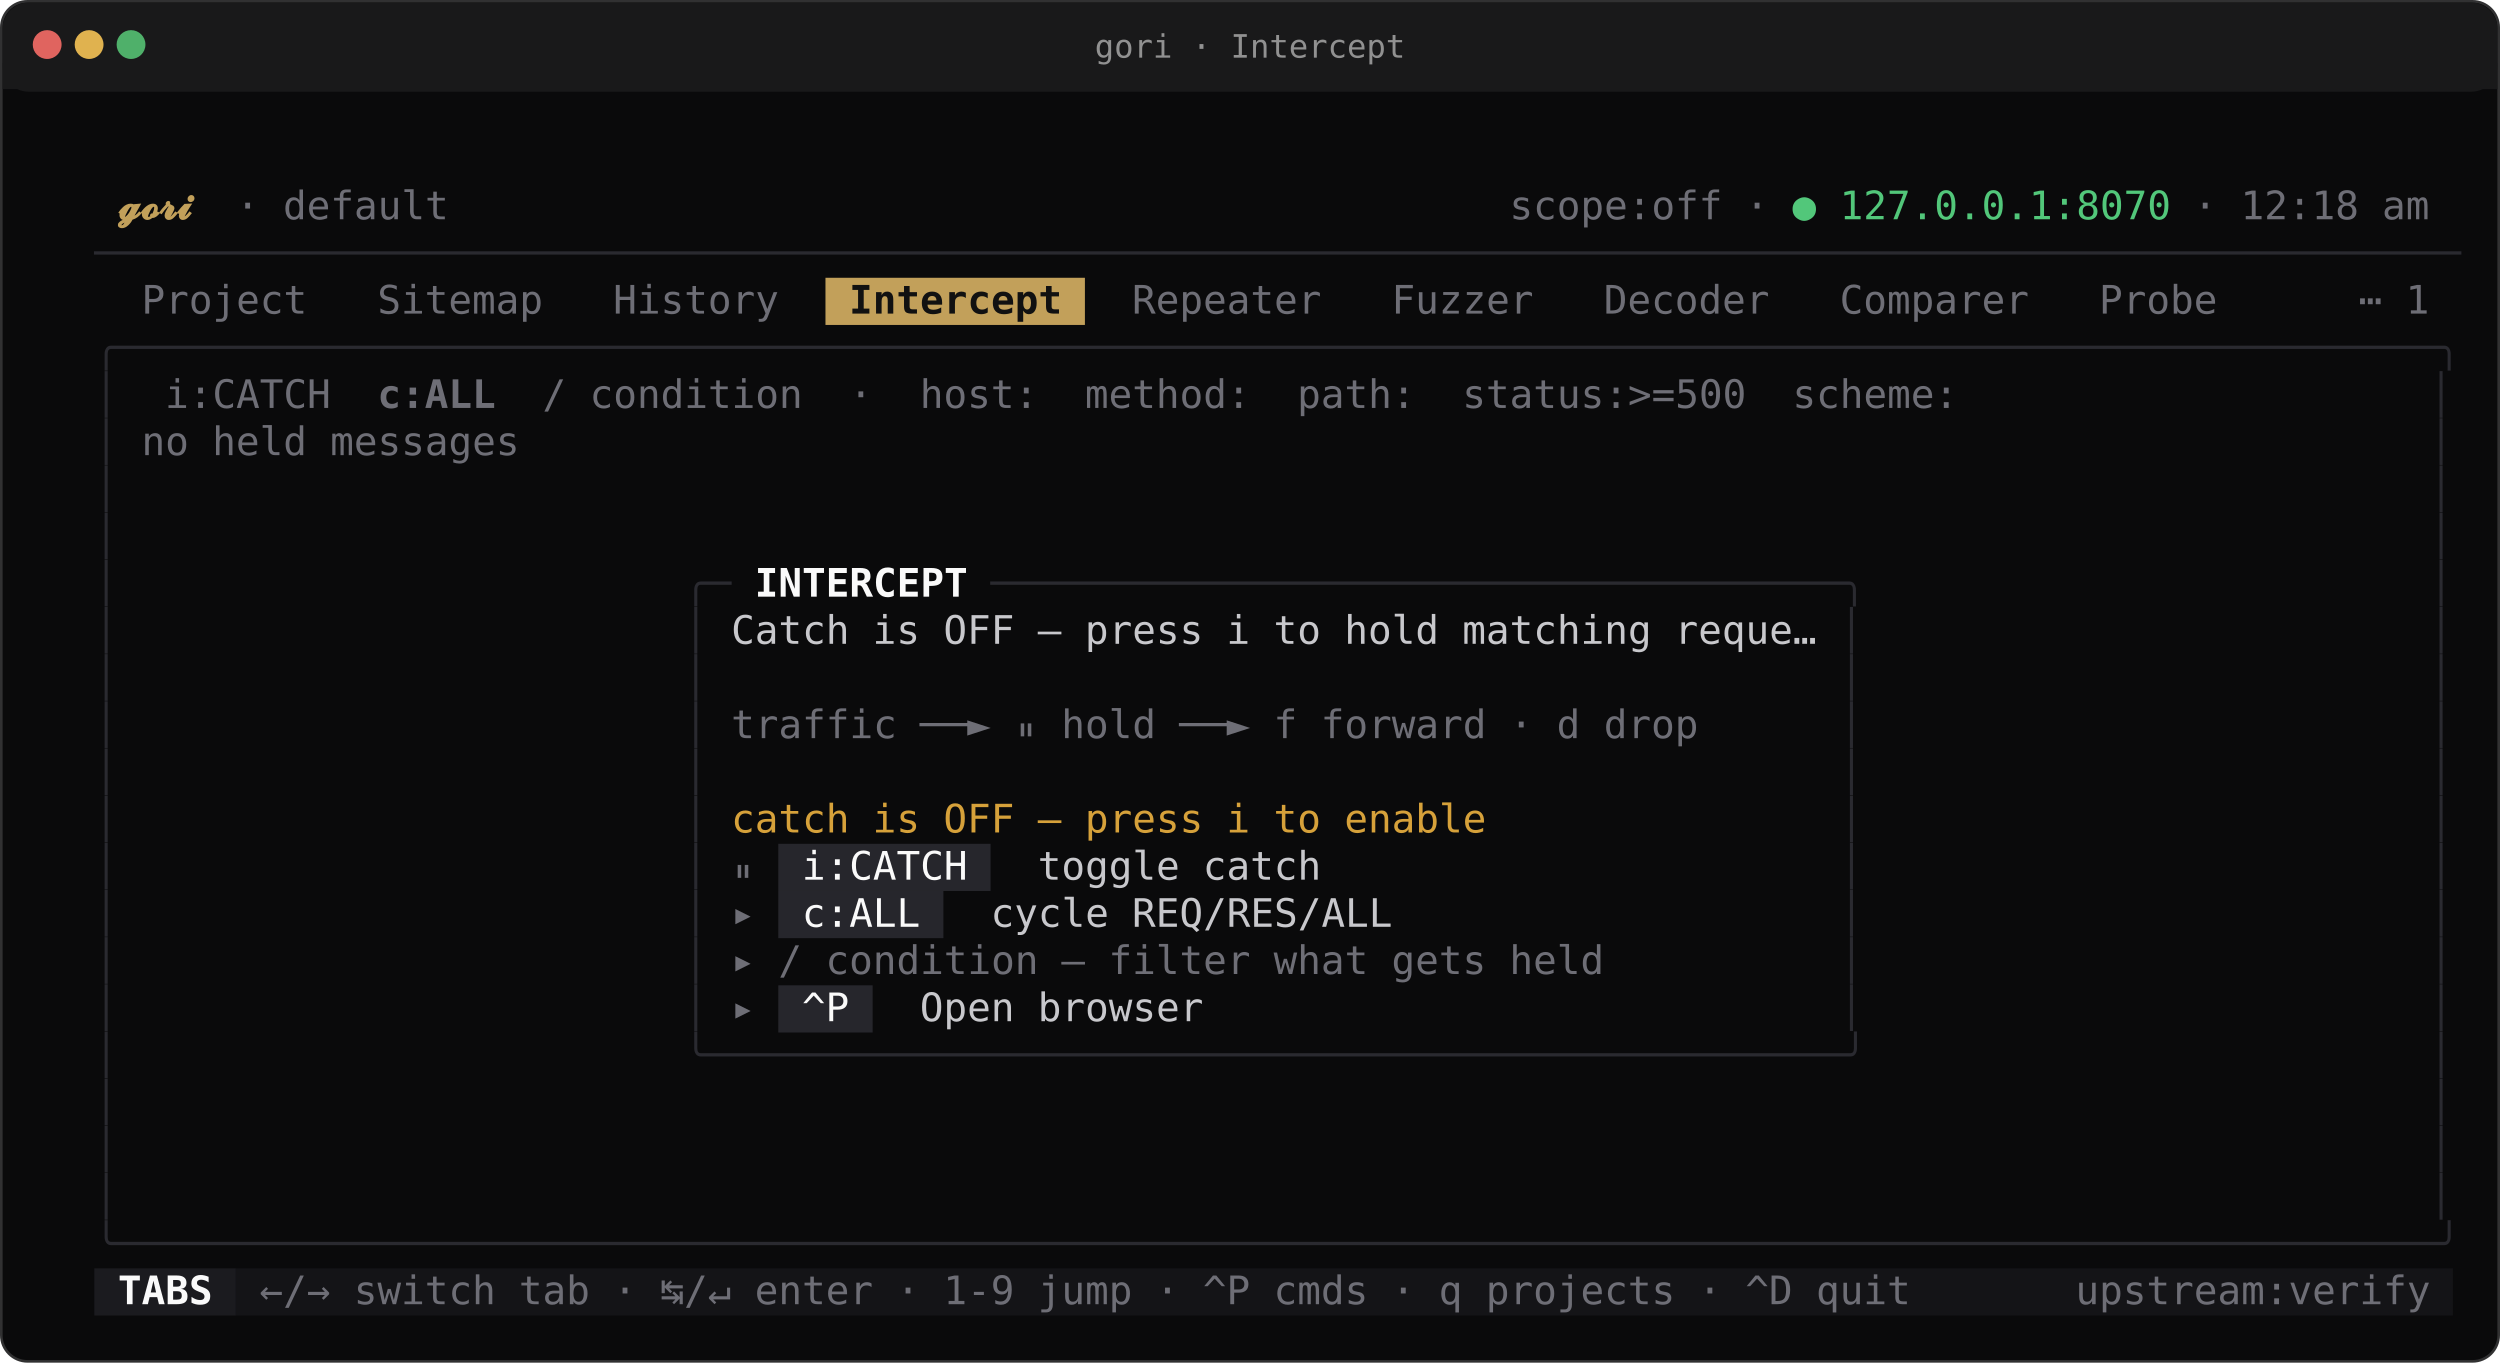
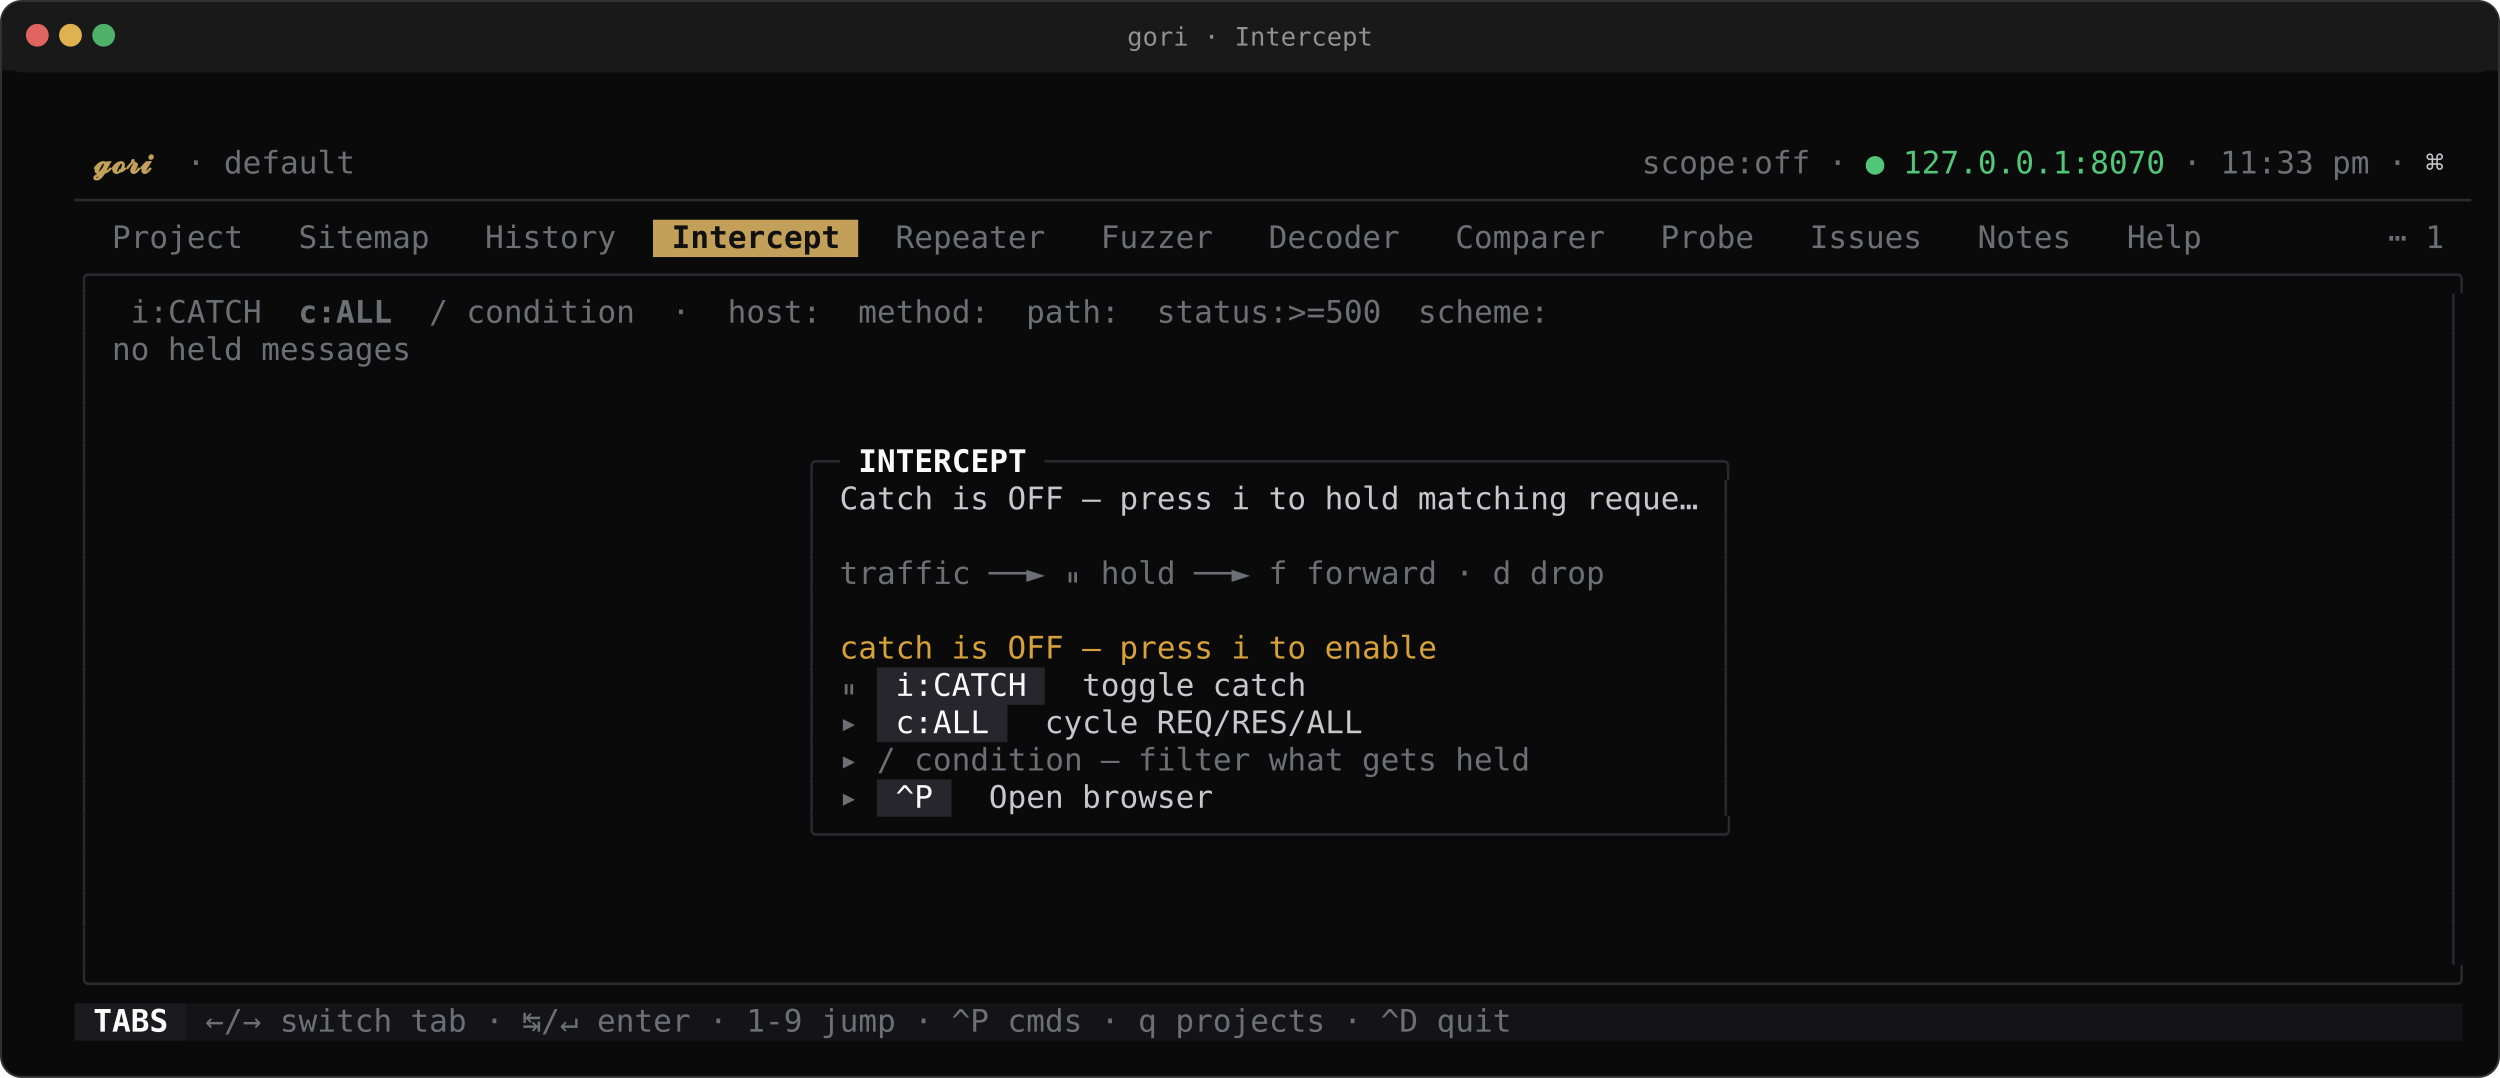
- <svg xmlns="http://www.w3.org/2000/svg" width="954" height="520" viewBox="0 0 954.0 520.0" font-family="ui-monospace,'SF Mono','JetBrains Mono',Menlo,Consolas,monospace" font-size="15.0px" role="img" aria-label="gori · Intercept">
-   <rect x="0.5" y="0.5" width="953.0" height="519.0" rx="10" ry="10" fill="#0a0a0b" stroke="#313132" stroke-width="1" />
-   <rect x="1" y="1" width="952.0" height="34.0" rx="10" ry="10" fill="#19191a" />
-   <rect x="1" y="24.0" width="952.0" height="10" fill="#19191a" />
+ <svg xmlns="http://www.w3.org/2000/svg" width="1206" height="520" viewBox="0 0 1206.0 520.0" font-family="ui-monospace,'SF Mono','JetBrains Mono',Menlo,Consolas,monospace" font-size="15.0px" role="img" aria-label="gori · Intercept">
+   <rect x="0.5" y="0.5" width="1205.0" height="519.0" rx="10" ry="10" fill="#0a0a0b" stroke="#313132" stroke-width="1" />
+   <rect x="1" y="1" width="1204.0" height="34.0" rx="10" ry="10" fill="#19191a" />
+   <rect x="1" y="24.0" width="1204.0" height="10" fill="#19191a" />
  <circle cx="18.0" cy="17.0" r="5.5" fill="#e0645f" />
  <circle cx="34.0" cy="17.0" r="5.5" fill="#e0b24f" />
  <circle cx="50.0" cy="17.0" r="5.5" fill="#4fb06a" />
-   <text x="477.0" y="22.0" text-anchor="middle" fill="#919191" font-size="12.3px">gori · Intercept</text>
+   <text x="603.0" y="22.0" text-anchor="middle" fill="#919191" font-size="12.3px">gori · Intercept</text>
  <rect x="315.00" y="106.00" width="99.00" height="18.00" fill="#c2a05a" />
-   <rect x="297.00" y="322.00" width="81.00" height="18.00" fill="#26262c" />
-   <rect x="297.00" y="340.00" width="63.00" height="18.00" fill="#26262c" />
-   <rect x="297.00" y="376.00" width="36.00" height="18.00" fill="#26262c" />
+   <rect x="423.00" y="322.00" width="81.00" height="18.00" fill="#26262c" />
+   <rect x="423.00" y="340.00" width="63.00" height="18.00" fill="#26262c" />
+   <rect x="423.00" y="376.00" width="36.00" height="18.00" fill="#26262c" />
  <rect x="36.00" y="484.00" width="54.00" height="18.00" fill="#1b1b1f" />
-   <rect x="90.00" y="484.00" width="846.00" height="18.00" fill="#141417" />
+   <rect x="90.00" y="484.00" width="1098.00" height="18.00" fill="#141417" />
  <text x="45.00" y="83.68" textLength="36.00" lengthAdjust="spacingAndGlyphs" fill="#c2a05a" font-weight="700" xml:space="preserve">𝓰𝓸𝓻𝓲</text>
  <text x="90.00" y="83.68" textLength="9.00" lengthAdjust="spacingAndGlyphs" fill="#6e6e76" xml:space="preserve">·</text>
  <text x="108.00" y="83.68" textLength="63.00" lengthAdjust="spacingAndGlyphs" fill="#6e6e76" xml:space="preserve">default</text>
-   <text x="576.00" y="83.68" textLength="81.00" lengthAdjust="spacingAndGlyphs" fill="#6e6e76" xml:space="preserve">scope:off</text>
-   <text x="666.00" y="83.68" textLength="9.00" lengthAdjust="spacingAndGlyphs" fill="#6e6e76" xml:space="preserve">·</text>
-   <text x="684.00" y="83.68" textLength="9.00" lengthAdjust="spacingAndGlyphs" fill="#52c77a" xml:space="preserve">●</text>
-   <text x="702.00" y="83.68" textLength="126.00" lengthAdjust="spacingAndGlyphs" fill="#52c77a" xml:space="preserve">127.0.0.1:8070</text>
-   <text x="837.00" y="83.68" textLength="9.00" lengthAdjust="spacingAndGlyphs" fill="#6e6e76" xml:space="preserve">·</text>
-   <text x="855.00" y="83.68" textLength="45.00" lengthAdjust="spacingAndGlyphs" fill="#6e6e76" xml:space="preserve">12:18</text>
-   <text x="909.00" y="83.68" textLength="18.00" lengthAdjust="spacingAndGlyphs" fill="#6e6e76" xml:space="preserve">am</text>
-   <text x="36.00" y="101.68" textLength="900.00" lengthAdjust="spacingAndGlyphs" fill="#2a2a30" xml:space="preserve">────────────────────────────────────────────────────────────────────────────────────────────────────</text>
+   <text x="792.00" y="83.68" textLength="81.00" lengthAdjust="spacingAndGlyphs" fill="#6e6e76" xml:space="preserve">scope:off</text>
+   <text x="882.00" y="83.68" textLength="9.00" lengthAdjust="spacingAndGlyphs" fill="#6e6e76" xml:space="preserve">·</text>
+   <text x="900.00" y="83.68" textLength="9.00" lengthAdjust="spacingAndGlyphs" fill="#52c77a" xml:space="preserve">●</text>
+   <text x="918.00" y="83.68" textLength="126.00" lengthAdjust="spacingAndGlyphs" fill="#52c77a" xml:space="preserve">127.0.0.1:8070</text>
+   <text x="1053.00" y="83.68" textLength="9.00" lengthAdjust="spacingAndGlyphs" fill="#6e6e76" xml:space="preserve">·</text>
+   <text x="1071.00" y="83.68" textLength="45.00" lengthAdjust="spacingAndGlyphs" fill="#6e6e76" xml:space="preserve">11:33</text>
+   <text x="1125.00" y="83.68" textLength="18.00" lengthAdjust="spacingAndGlyphs" fill="#6e6e76" xml:space="preserve">pm</text>
+   <text x="1152.00" y="83.68" textLength="9.00" lengthAdjust="spacingAndGlyphs" fill="#6e6e76" xml:space="preserve">·</text>
+   <text x="1170.00" y="83.68" textLength="9.00" lengthAdjust="spacingAndGlyphs" fill="#c8c8cc" xml:space="preserve">⌘</text>
+   <text x="36.00" y="101.68" textLength="1152.00" lengthAdjust="spacingAndGlyphs" fill="#2a2a30" xml:space="preserve">────────────────────────────────────────────────────────────────────────────────────────────────────────────────────────────────</text>
  <text x="54.00" y="119.68" textLength="63.00" lengthAdjust="spacingAndGlyphs" fill="#6e6e76" xml:space="preserve">Project</text>
  <text x="144.00" y="119.68" textLength="63.00" lengthAdjust="spacingAndGlyphs" fill="#6e6e76" xml:space="preserve">Sitemap</text>
  <text x="234.00" y="119.68" textLength="63.00" lengthAdjust="spacingAndGlyphs" fill="#6e6e76" xml:space="preserve">History</text>
  <text x="324.00" y="119.68" textLength="81.00" lengthAdjust="spacingAndGlyphs" fill="#111111" font-weight="700" xml:space="preserve">Intercept</text>
  <text x="432.00" y="119.68" textLength="72.00" lengthAdjust="spacingAndGlyphs" fill="#6e6e76" xml:space="preserve">Repeater</text>
  <text x="531.00" y="119.68" textLength="54.00" lengthAdjust="spacingAndGlyphs" fill="#6e6e76" xml:space="preserve">Fuzzer</text>
  <text x="612.00" y="119.68" textLength="63.00" lengthAdjust="spacingAndGlyphs" fill="#6e6e76" xml:space="preserve">Decoder</text>
  <text x="702.00" y="119.68" textLength="72.00" lengthAdjust="spacingAndGlyphs" fill="#6e6e76" xml:space="preserve">Comparer</text>
  <text x="801.00" y="119.68" textLength="45.00" lengthAdjust="spacingAndGlyphs" fill="#6e6e76" xml:space="preserve">Probe</text>
-   <text x="900.00" y="119.68" textLength="9.00" lengthAdjust="spacingAndGlyphs" fill="#6e6e76" xml:space="preserve">⋯</text>
-   <text x="918.00" y="119.68" textLength="9.00" lengthAdjust="spacingAndGlyphs" fill="#6e6e76" xml:space="preserve">1</text>
-   <text x="36.00" y="137.68" textLength="900.00" lengthAdjust="spacingAndGlyphs" fill="#2a2a30" xml:space="preserve">╭──────────────────────────────────────────────────────────────────────────────────────────────────╮</text>
+   <text x="873.00" y="119.68" textLength="54.00" lengthAdjust="spacingAndGlyphs" fill="#6e6e76" xml:space="preserve">Issues</text>
+   <text x="954.00" y="119.68" textLength="45.00" lengthAdjust="spacingAndGlyphs" fill="#6e6e76" xml:space="preserve">Notes</text>
+   <text x="1026.00" y="119.68" textLength="36.00" lengthAdjust="spacingAndGlyphs" fill="#6e6e76" xml:space="preserve">Help</text>
+   <text x="1152.00" y="119.68" textLength="9.00" lengthAdjust="spacingAndGlyphs" fill="#6e6e76" xml:space="preserve">⋯</text>
+   <text x="1170.00" y="119.68" textLength="9.00" lengthAdjust="spacingAndGlyphs" fill="#6e6e76" xml:space="preserve">1</text>
+   <text x="36.00" y="137.68" textLength="1152.00" lengthAdjust="spacingAndGlyphs" fill="#2a2a30" xml:space="preserve">╭──────────────────────────────────────────────────────────────────────────────────────────────────────────────────────────────╮</text>
  <text x="36.00" y="155.68" textLength="9.00" lengthAdjust="spacingAndGlyphs" fill="#2a2a30" xml:space="preserve">│</text>
  <text x="63.00" y="155.68" textLength="63.00" lengthAdjust="spacingAndGlyphs" fill="#6e6e76" xml:space="preserve">i:CATCH</text>
  <text x="144.00" y="155.68" textLength="45.00" lengthAdjust="spacingAndGlyphs" fill="#6e6e76" font-weight="700" xml:space="preserve">c:ALL</text>
  <text x="207.00" y="155.68" textLength="9.00" lengthAdjust="spacingAndGlyphs" fill="#6e6e76" xml:space="preserve">/</text>
  <text x="225.00" y="155.68" textLength="81.00" lengthAdjust="spacingAndGlyphs" fill="#6e6e76" xml:space="preserve">condition</text>
  <text x="324.00" y="155.68" textLength="9.00" lengthAdjust="spacingAndGlyphs" fill="#6e6e76" xml:space="preserve">·</text>
  <text x="351.00" y="155.68" textLength="45.00" lengthAdjust="spacingAndGlyphs" fill="#6e6e76" xml:space="preserve">host:</text>
  <text x="414.00" y="155.68" textLength="63.00" lengthAdjust="spacingAndGlyphs" fill="#6e6e76" xml:space="preserve">method:</text>
  <text x="495.00" y="155.68" textLength="45.00" lengthAdjust="spacingAndGlyphs" fill="#6e6e76" xml:space="preserve">path:</text>
  <text x="558.00" y="155.68" textLength="108.00" lengthAdjust="spacingAndGlyphs" fill="#6e6e76" xml:space="preserve">status:&gt;=500</text>
  <text x="684.00" y="155.68" textLength="63.00" lengthAdjust="spacingAndGlyphs" fill="#6e6e76" xml:space="preserve">scheme:</text>
-   <text x="927.00" y="155.68" textLength="9.00" lengthAdjust="spacingAndGlyphs" fill="#2a2a30" xml:space="preserve">│</text>
+   <text x="1179.00" y="155.68" textLength="9.00" lengthAdjust="spacingAndGlyphs" fill="#2a2a30" xml:space="preserve">│</text>
  <text x="36.00" y="173.68" textLength="9.00" lengthAdjust="spacingAndGlyphs" fill="#2a2a30" xml:space="preserve">│</text>
  <text x="54.00" y="173.68" textLength="18.00" lengthAdjust="spacingAndGlyphs" fill="#6e6e76" xml:space="preserve">no</text>
  <text x="81.00" y="173.68" textLength="36.00" lengthAdjust="spacingAndGlyphs" fill="#6e6e76" xml:space="preserve">held</text>
  <text x="126.00" y="173.68" textLength="72.00" lengthAdjust="spacingAndGlyphs" fill="#6e6e76" xml:space="preserve">messages</text>
-   <text x="927.00" y="173.68" textLength="9.00" lengthAdjust="spacingAndGlyphs" fill="#2a2a30" xml:space="preserve">│</text>
+   <text x="1179.00" y="173.68" textLength="9.00" lengthAdjust="spacingAndGlyphs" fill="#2a2a30" xml:space="preserve">│</text>
  <text x="36.00" y="191.68" textLength="9.00" lengthAdjust="spacingAndGlyphs" fill="#2a2a30" xml:space="preserve">│</text>
-   <text x="927.00" y="191.68" textLength="9.00" lengthAdjust="spacingAndGlyphs" fill="#2a2a30" xml:space="preserve">│</text>
+   <text x="1179.00" y="191.68" textLength="9.00" lengthAdjust="spacingAndGlyphs" fill="#2a2a30" xml:space="preserve">│</text>
  <text x="36.00" y="209.68" textLength="9.00" lengthAdjust="spacingAndGlyphs" fill="#2a2a30" xml:space="preserve">│</text>
-   <text x="927.00" y="209.68" textLength="9.00" lengthAdjust="spacingAndGlyphs" fill="#2a2a30" xml:space="preserve">│</text>
+   <text x="1179.00" y="209.68" textLength="9.00" lengthAdjust="spacingAndGlyphs" fill="#2a2a30" xml:space="preserve">│</text>
  <text x="36.00" y="227.68" textLength="9.00" lengthAdjust="spacingAndGlyphs" fill="#2a2a30" xml:space="preserve">│</text>
-   <text x="261.00" y="227.68" textLength="18.00" lengthAdjust="spacingAndGlyphs" fill="#2a2a30" xml:space="preserve">╭─</text>
-   <text x="288.00" y="227.68" textLength="81.00" lengthAdjust="spacingAndGlyphs" fill="#fafafa" font-weight="700" xml:space="preserve">INTERCEPT</text>
-   <text x="378.00" y="227.68" textLength="333.00" lengthAdjust="spacingAndGlyphs" fill="#2a2a30" xml:space="preserve">────────────────────────────────────╮</text>
-   <text x="927.00" y="227.68" textLength="9.00" lengthAdjust="spacingAndGlyphs" fill="#2a2a30" xml:space="preserve">│</text>
+   <text x="387.00" y="227.68" textLength="18.00" lengthAdjust="spacingAndGlyphs" fill="#2a2a30" xml:space="preserve">╭─</text>
+   <text x="414.00" y="227.68" textLength="81.00" lengthAdjust="spacingAndGlyphs" fill="#fafafa" font-weight="700" xml:space="preserve">INTERCEPT</text>
+   <text x="504.00" y="227.68" textLength="333.00" lengthAdjust="spacingAndGlyphs" fill="#2a2a30" xml:space="preserve">────────────────────────────────────╮</text>
+   <text x="1179.00" y="227.68" textLength="9.00" lengthAdjust="spacingAndGlyphs" fill="#2a2a30" xml:space="preserve">│</text>
  <text x="36.00" y="245.68" textLength="9.00" lengthAdjust="spacingAndGlyphs" fill="#2a2a30" xml:space="preserve">│</text>
-   <text x="261.00" y="245.68" textLength="9.00" lengthAdjust="spacingAndGlyphs" fill="#2a2a30" xml:space="preserve">│</text>
-   <text x="279.00" y="245.68" textLength="45.00" lengthAdjust="spacingAndGlyphs" fill="#c8c8cc" xml:space="preserve">Catch</text>
-   <text x="333.00" y="245.68" textLength="18.00" lengthAdjust="spacingAndGlyphs" fill="#c8c8cc" xml:space="preserve">is</text>
-   <text x="360.00" y="245.68" textLength="27.00" lengthAdjust="spacingAndGlyphs" fill="#c8c8cc" xml:space="preserve">OFF</text>
-   <text x="396.00" y="245.68" textLength="9.00" lengthAdjust="spacingAndGlyphs" fill="#c8c8cc" xml:space="preserve">—</text>
-   <text x="414.00" y="245.68" textLength="45.00" lengthAdjust="spacingAndGlyphs" fill="#c8c8cc" xml:space="preserve">press</text>
-   <text x="468.00" y="245.68" textLength="9.00" lengthAdjust="spacingAndGlyphs" fill="#c8c8cc" xml:space="preserve">i</text>
-   <text x="486.00" y="245.68" textLength="18.00" lengthAdjust="spacingAndGlyphs" fill="#c8c8cc" xml:space="preserve">to</text>
-   <text x="513.00" y="245.68" textLength="36.00" lengthAdjust="spacingAndGlyphs" fill="#c8c8cc" xml:space="preserve">hold</text>
-   <text x="558.00" y="245.68" textLength="72.00" lengthAdjust="spacingAndGlyphs" fill="#c8c8cc" xml:space="preserve">matching</text>
-   <text x="639.00" y="245.68" textLength="54.00" lengthAdjust="spacingAndGlyphs" fill="#c8c8cc" xml:space="preserve">reque…</text>
-   <text x="702.00" y="245.68" textLength="9.00" lengthAdjust="spacingAndGlyphs" fill="#2a2a30" xml:space="preserve">│</text>
-   <text x="927.00" y="245.68" textLength="9.00" lengthAdjust="spacingAndGlyphs" fill="#2a2a30" xml:space="preserve">│</text>
+   <text x="387.00" y="245.68" textLength="9.00" lengthAdjust="spacingAndGlyphs" fill="#2a2a30" xml:space="preserve">│</text>
+   <text x="405.00" y="245.68" textLength="45.00" lengthAdjust="spacingAndGlyphs" fill="#c8c8cc" xml:space="preserve">Catch</text>
+   <text x="459.00" y="245.68" textLength="18.00" lengthAdjust="spacingAndGlyphs" fill="#c8c8cc" xml:space="preserve">is</text>
+   <text x="486.00" y="245.68" textLength="27.00" lengthAdjust="spacingAndGlyphs" fill="#c8c8cc" xml:space="preserve">OFF</text>
+   <text x="522.00" y="245.68" textLength="9.00" lengthAdjust="spacingAndGlyphs" fill="#c8c8cc" xml:space="preserve">—</text>
+   <text x="540.00" y="245.68" textLength="45.00" lengthAdjust="spacingAndGlyphs" fill="#c8c8cc" xml:space="preserve">press</text>
+   <text x="594.00" y="245.68" textLength="9.00" lengthAdjust="spacingAndGlyphs" fill="#c8c8cc" xml:space="preserve">i</text>
+   <text x="612.00" y="245.68" textLength="18.00" lengthAdjust="spacingAndGlyphs" fill="#c8c8cc" xml:space="preserve">to</text>
+   <text x="639.00" y="245.68" textLength="36.00" lengthAdjust="spacingAndGlyphs" fill="#c8c8cc" xml:space="preserve">hold</text>
+   <text x="684.00" y="245.68" textLength="72.00" lengthAdjust="spacingAndGlyphs" fill="#c8c8cc" xml:space="preserve">matching</text>
+   <text x="765.00" y="245.68" textLength="54.00" lengthAdjust="spacingAndGlyphs" fill="#c8c8cc" xml:space="preserve">reque…</text>
+   <text x="828.00" y="245.68" textLength="9.00" lengthAdjust="spacingAndGlyphs" fill="#2a2a30" xml:space="preserve">│</text>
+   <text x="1179.00" y="245.68" textLength="9.00" lengthAdjust="spacingAndGlyphs" fill="#2a2a30" xml:space="preserve">│</text>
  <text x="36.00" y="263.68" textLength="9.00" lengthAdjust="spacingAndGlyphs" fill="#2a2a30" xml:space="preserve">│</text>
-   <text x="261.00" y="263.68" textLength="9.00" lengthAdjust="spacingAndGlyphs" fill="#2a2a30" xml:space="preserve">│</text>
-   <text x="702.00" y="263.68" textLength="9.00" lengthAdjust="spacingAndGlyphs" fill="#2a2a30" xml:space="preserve">│</text>
-   <text x="927.00" y="263.68" textLength="9.00" lengthAdjust="spacingAndGlyphs" fill="#2a2a30" xml:space="preserve">│</text>
+   <text x="387.00" y="263.68" textLength="9.00" lengthAdjust="spacingAndGlyphs" fill="#2a2a30" xml:space="preserve">│</text>
+   <text x="828.00" y="263.68" textLength="9.00" lengthAdjust="spacingAndGlyphs" fill="#2a2a30" xml:space="preserve">│</text>
+   <text x="1179.00" y="263.68" textLength="9.00" lengthAdjust="spacingAndGlyphs" fill="#2a2a30" xml:space="preserve">│</text>
  <text x="36.00" y="281.68" textLength="9.00" lengthAdjust="spacingAndGlyphs" fill="#2a2a30" xml:space="preserve">│</text>
-   <text x="261.00" y="281.68" textLength="9.00" lengthAdjust="spacingAndGlyphs" fill="#2a2a30" xml:space="preserve">│</text>
-   <text x="279.00" y="281.68" textLength="63.00" lengthAdjust="spacingAndGlyphs" fill="#6e6e76" xml:space="preserve">traffic</text>
-   <text x="351.00" y="281.68" textLength="27.00" lengthAdjust="spacingAndGlyphs" fill="#6e6e76" xml:space="preserve">──►</text>
-   <text x="387.00" y="281.68" textLength="9.00" lengthAdjust="spacingAndGlyphs" fill="#6e6e76" xml:space="preserve">⏸</text>
-   <text x="405.00" y="281.68" textLength="36.00" lengthAdjust="spacingAndGlyphs" fill="#6e6e76" xml:space="preserve">hold</text>
-   <text x="450.00" y="281.68" textLength="27.00" lengthAdjust="spacingAndGlyphs" fill="#6e6e76" xml:space="preserve">──►</text>
-   <text x="486.00" y="281.68" textLength="9.00" lengthAdjust="spacingAndGlyphs" fill="#6e6e76" xml:space="preserve">f</text>
-   <text x="504.00" y="281.68" textLength="63.00" lengthAdjust="spacingAndGlyphs" fill="#6e6e76" xml:space="preserve">forward</text>
-   <text x="576.00" y="281.68" textLength="9.00" lengthAdjust="spacingAndGlyphs" fill="#6e6e76" xml:space="preserve">·</text>
-   <text x="594.00" y="281.68" textLength="9.00" lengthAdjust="spacingAndGlyphs" fill="#6e6e76" xml:space="preserve">d</text>
-   <text x="612.00" y="281.68" textLength="36.00" lengthAdjust="spacingAndGlyphs" fill="#6e6e76" xml:space="preserve">drop</text>
-   <text x="702.00" y="281.68" textLength="9.00" lengthAdjust="spacingAndGlyphs" fill="#2a2a30" xml:space="preserve">│</text>
-   <text x="927.00" y="281.68" textLength="9.00" lengthAdjust="spacingAndGlyphs" fill="#2a2a30" xml:space="preserve">│</text>
+   <text x="387.00" y="281.68" textLength="9.00" lengthAdjust="spacingAndGlyphs" fill="#2a2a30" xml:space="preserve">│</text>
+   <text x="405.00" y="281.68" textLength="63.00" lengthAdjust="spacingAndGlyphs" fill="#6e6e76" xml:space="preserve">traffic</text>
+   <text x="477.00" y="281.68" textLength="27.00" lengthAdjust="spacingAndGlyphs" fill="#6e6e76" xml:space="preserve">──►</text>
+   <text x="513.00" y="281.68" textLength="9.00" lengthAdjust="spacingAndGlyphs" fill="#6e6e76" xml:space="preserve">⏸</text>
+   <text x="531.00" y="281.68" textLength="36.00" lengthAdjust="spacingAndGlyphs" fill="#6e6e76" xml:space="preserve">hold</text>
+   <text x="576.00" y="281.68" textLength="27.00" lengthAdjust="spacingAndGlyphs" fill="#6e6e76" xml:space="preserve">──►</text>
+   <text x="612.00" y="281.68" textLength="9.00" lengthAdjust="spacingAndGlyphs" fill="#6e6e76" xml:space="preserve">f</text>
+   <text x="630.00" y="281.68" textLength="63.00" lengthAdjust="spacingAndGlyphs" fill="#6e6e76" xml:space="preserve">forward</text>
+   <text x="702.00" y="281.68" textLength="9.00" lengthAdjust="spacingAndGlyphs" fill="#6e6e76" xml:space="preserve">·</text>
+   <text x="720.00" y="281.68" textLength="9.00" lengthAdjust="spacingAndGlyphs" fill="#6e6e76" xml:space="preserve">d</text>
+   <text x="738.00" y="281.68" textLength="36.00" lengthAdjust="spacingAndGlyphs" fill="#6e6e76" xml:space="preserve">drop</text>
+   <text x="828.00" y="281.68" textLength="9.00" lengthAdjust="spacingAndGlyphs" fill="#2a2a30" xml:space="preserve">│</text>
+   <text x="1179.00" y="281.68" textLength="9.00" lengthAdjust="spacingAndGlyphs" fill="#2a2a30" xml:space="preserve">│</text>
  <text x="36.00" y="299.68" textLength="9.00" lengthAdjust="spacingAndGlyphs" fill="#2a2a30" xml:space="preserve">│</text>
-   <text x="261.00" y="299.68" textLength="9.00" lengthAdjust="spacingAndGlyphs" fill="#2a2a30" xml:space="preserve">│</text>
-   <text x="702.00" y="299.68" textLength="9.00" lengthAdjust="spacingAndGlyphs" fill="#2a2a30" xml:space="preserve">│</text>
-   <text x="927.00" y="299.68" textLength="9.00" lengthAdjust="spacingAndGlyphs" fill="#2a2a30" xml:space="preserve">│</text>
+   <text x="387.00" y="299.68" textLength="9.00" lengthAdjust="spacingAndGlyphs" fill="#2a2a30" xml:space="preserve">│</text>
+   <text x="828.00" y="299.68" textLength="9.00" lengthAdjust="spacingAndGlyphs" fill="#2a2a30" xml:space="preserve">│</text>
+   <text x="1179.00" y="299.68" textLength="9.00" lengthAdjust="spacingAndGlyphs" fill="#2a2a30" xml:space="preserve">│</text>
  <text x="36.00" y="317.68" textLength="9.00" lengthAdjust="spacingAndGlyphs" fill="#2a2a30" xml:space="preserve">│</text>
-   <text x="261.00" y="317.68" textLength="9.00" lengthAdjust="spacingAndGlyphs" fill="#2a2a30" xml:space="preserve">│</text>
-   <text x="279.00" y="317.68" textLength="45.00" lengthAdjust="spacingAndGlyphs" fill="#d6a13a" xml:space="preserve">catch</text>
-   <text x="333.00" y="317.68" textLength="18.00" lengthAdjust="spacingAndGlyphs" fill="#d6a13a" xml:space="preserve">is</text>
-   <text x="360.00" y="317.68" textLength="27.00" lengthAdjust="spacingAndGlyphs" fill="#d6a13a" xml:space="preserve">OFF</text>
-   <text x="396.00" y="317.68" textLength="9.00" lengthAdjust="spacingAndGlyphs" fill="#d6a13a" xml:space="preserve">—</text>
-   <text x="414.00" y="317.68" textLength="45.00" lengthAdjust="spacingAndGlyphs" fill="#d6a13a" xml:space="preserve">press</text>
-   <text x="468.00" y="317.68" textLength="9.00" lengthAdjust="spacingAndGlyphs" fill="#d6a13a" xml:space="preserve">i</text>
-   <text x="486.00" y="317.68" textLength="18.00" lengthAdjust="spacingAndGlyphs" fill="#d6a13a" xml:space="preserve">to</text>
-   <text x="513.00" y="317.68" textLength="54.00" lengthAdjust="spacingAndGlyphs" fill="#d6a13a" xml:space="preserve">enable</text>
-   <text x="702.00" y="317.68" textLength="9.00" lengthAdjust="spacingAndGlyphs" fill="#2a2a30" xml:space="preserve">│</text>
-   <text x="927.00" y="317.68" textLength="9.00" lengthAdjust="spacingAndGlyphs" fill="#2a2a30" xml:space="preserve">│</text>
+   <text x="387.00" y="317.68" textLength="9.00" lengthAdjust="spacingAndGlyphs" fill="#2a2a30" xml:space="preserve">│</text>
+   <text x="405.00" y="317.68" textLength="45.00" lengthAdjust="spacingAndGlyphs" fill="#d6a13a" xml:space="preserve">catch</text>
+   <text x="459.00" y="317.68" textLength="18.00" lengthAdjust="spacingAndGlyphs" fill="#d6a13a" xml:space="preserve">is</text>
+   <text x="486.00" y="317.68" textLength="27.00" lengthAdjust="spacingAndGlyphs" fill="#d6a13a" xml:space="preserve">OFF</text>
+   <text x="522.00" y="317.68" textLength="9.00" lengthAdjust="spacingAndGlyphs" fill="#d6a13a" xml:space="preserve">—</text>
+   <text x="540.00" y="317.68" textLength="45.00" lengthAdjust="spacingAndGlyphs" fill="#d6a13a" xml:space="preserve">press</text>
+   <text x="594.00" y="317.68" textLength="9.00" lengthAdjust="spacingAndGlyphs" fill="#d6a13a" xml:space="preserve">i</text>
+   <text x="612.00" y="317.68" textLength="18.00" lengthAdjust="spacingAndGlyphs" fill="#d6a13a" xml:space="preserve">to</text>
+   <text x="639.00" y="317.68" textLength="54.00" lengthAdjust="spacingAndGlyphs" fill="#d6a13a" xml:space="preserve">enable</text>
+   <text x="828.00" y="317.68" textLength="9.00" lengthAdjust="spacingAndGlyphs" fill="#2a2a30" xml:space="preserve">│</text>
+   <text x="1179.00" y="317.68" textLength="9.00" lengthAdjust="spacingAndGlyphs" fill="#2a2a30" xml:space="preserve">│</text>
  <text x="36.00" y="335.68" textLength="9.00" lengthAdjust="spacingAndGlyphs" fill="#2a2a30" xml:space="preserve">│</text>
-   <text x="261.00" y="335.68" textLength="9.00" lengthAdjust="spacingAndGlyphs" fill="#2a2a30" xml:space="preserve">│</text>
-   <text x="279.00" y="335.68" textLength="9.00" lengthAdjust="spacingAndGlyphs" fill="#6e6e76" xml:space="preserve">⏸</text>
-   <text x="306.00" y="335.68" textLength="63.00" lengthAdjust="spacingAndGlyphs" fill="#fafafa" xml:space="preserve">i:CATCH</text>
-   <text x="396.00" y="335.68" textLength="54.00" lengthAdjust="spacingAndGlyphs" fill="#c8c8cc" xml:space="preserve">toggle</text>
-   <text x="459.00" y="335.68" textLength="45.00" lengthAdjust="spacingAndGlyphs" fill="#c8c8cc" xml:space="preserve">catch</text>
-   <text x="702.00" y="335.68" textLength="9.00" lengthAdjust="spacingAndGlyphs" fill="#2a2a30" xml:space="preserve">│</text>
-   <text x="927.00" y="335.68" textLength="9.00" lengthAdjust="spacingAndGlyphs" fill="#2a2a30" xml:space="preserve">│</text>
+   <text x="387.00" y="335.68" textLength="9.00" lengthAdjust="spacingAndGlyphs" fill="#2a2a30" xml:space="preserve">│</text>
+   <text x="405.00" y="335.68" textLength="9.00" lengthAdjust="spacingAndGlyphs" fill="#6e6e76" xml:space="preserve">⏸</text>
+   <text x="432.00" y="335.68" textLength="63.00" lengthAdjust="spacingAndGlyphs" fill="#fafafa" xml:space="preserve">i:CATCH</text>
+   <text x="522.00" y="335.68" textLength="54.00" lengthAdjust="spacingAndGlyphs" fill="#c8c8cc" xml:space="preserve">toggle</text>
+   <text x="585.00" y="335.68" textLength="45.00" lengthAdjust="spacingAndGlyphs" fill="#c8c8cc" xml:space="preserve">catch</text>
+   <text x="828.00" y="335.68" textLength="9.00" lengthAdjust="spacingAndGlyphs" fill="#2a2a30" xml:space="preserve">│</text>
+   <text x="1179.00" y="335.68" textLength="9.00" lengthAdjust="spacingAndGlyphs" fill="#2a2a30" xml:space="preserve">│</text>
  <text x="36.00" y="353.68" textLength="9.00" lengthAdjust="spacingAndGlyphs" fill="#2a2a30" xml:space="preserve">│</text>
-   <text x="261.00" y="353.68" textLength="9.00" lengthAdjust="spacingAndGlyphs" fill="#2a2a30" xml:space="preserve">│</text>
-   <text x="279.00" y="353.68" textLength="9.00" lengthAdjust="spacingAndGlyphs" fill="#6e6e76" xml:space="preserve">▸</text>
-   <text x="306.00" y="353.68" textLength="45.00" lengthAdjust="spacingAndGlyphs" fill="#fafafa" xml:space="preserve">c:ALL</text>
-   <text x="378.00" y="353.68" textLength="45.00" lengthAdjust="spacingAndGlyphs" fill="#c8c8cc" xml:space="preserve">cycle</text>
-   <text x="432.00" y="353.68" textLength="99.00" lengthAdjust="spacingAndGlyphs" fill="#c8c8cc" xml:space="preserve">REQ/RES/ALL</text>
-   <text x="702.00" y="353.68" textLength="9.00" lengthAdjust="spacingAndGlyphs" fill="#2a2a30" xml:space="preserve">│</text>
-   <text x="927.00" y="353.68" textLength="9.00" lengthAdjust="spacingAndGlyphs" fill="#2a2a30" xml:space="preserve">│</text>
+   <text x="387.00" y="353.68" textLength="9.00" lengthAdjust="spacingAndGlyphs" fill="#2a2a30" xml:space="preserve">│</text>
+   <text x="405.00" y="353.68" textLength="9.00" lengthAdjust="spacingAndGlyphs" fill="#6e6e76" xml:space="preserve">▸</text>
+   <text x="432.00" y="353.68" textLength="45.00" lengthAdjust="spacingAndGlyphs" fill="#fafafa" xml:space="preserve">c:ALL</text>
+   <text x="504.00" y="353.68" textLength="45.00" lengthAdjust="spacingAndGlyphs" fill="#c8c8cc" xml:space="preserve">cycle</text>
+   <text x="558.00" y="353.68" textLength="99.00" lengthAdjust="spacingAndGlyphs" fill="#c8c8cc" xml:space="preserve">REQ/RES/ALL</text>
+   <text x="828.00" y="353.68" textLength="9.00" lengthAdjust="spacingAndGlyphs" fill="#2a2a30" xml:space="preserve">│</text>
+   <text x="1179.00" y="353.68" textLength="9.00" lengthAdjust="spacingAndGlyphs" fill="#2a2a30" xml:space="preserve">│</text>
  <text x="36.00" y="371.68" textLength="9.00" lengthAdjust="spacingAndGlyphs" fill="#2a2a30" xml:space="preserve">│</text>
-   <text x="261.00" y="371.68" textLength="9.00" lengthAdjust="spacingAndGlyphs" fill="#2a2a30" xml:space="preserve">│</text>
-   <text x="279.00" y="371.68" textLength="9.00" lengthAdjust="spacingAndGlyphs" fill="#6e6e76" xml:space="preserve">▸</text>
-   <text x="297.00" y="371.68" textLength="9.00" lengthAdjust="spacingAndGlyphs" fill="#6e6e76" xml:space="preserve">/</text>
-   <text x="315.00" y="371.68" textLength="81.00" lengthAdjust="spacingAndGlyphs" fill="#6e6e76" xml:space="preserve">condition</text>
-   <text x="405.00" y="371.68" textLength="9.00" lengthAdjust="spacingAndGlyphs" fill="#6e6e76" xml:space="preserve">—</text>
-   <text x="423.00" y="371.68" textLength="54.00" lengthAdjust="spacingAndGlyphs" fill="#6e6e76" xml:space="preserve">filter</text>
-   <text x="486.00" y="371.68" textLength="36.00" lengthAdjust="spacingAndGlyphs" fill="#6e6e76" xml:space="preserve">what</text>
-   <text x="531.00" y="371.68" textLength="36.00" lengthAdjust="spacingAndGlyphs" fill="#6e6e76" xml:space="preserve">gets</text>
-   <text x="576.00" y="371.68" textLength="36.00" lengthAdjust="spacingAndGlyphs" fill="#6e6e76" xml:space="preserve">held</text>
-   <text x="702.00" y="371.68" textLength="9.00" lengthAdjust="spacingAndGlyphs" fill="#2a2a30" xml:space="preserve">│</text>
-   <text x="927.00" y="371.68" textLength="9.00" lengthAdjust="spacingAndGlyphs" fill="#2a2a30" xml:space="preserve">│</text>
+   <text x="387.00" y="371.68" textLength="9.00" lengthAdjust="spacingAndGlyphs" fill="#2a2a30" xml:space="preserve">│</text>
+   <text x="405.00" y="371.68" textLength="9.00" lengthAdjust="spacingAndGlyphs" fill="#6e6e76" xml:space="preserve">▸</text>
+   <text x="423.00" y="371.68" textLength="9.00" lengthAdjust="spacingAndGlyphs" fill="#6e6e76" xml:space="preserve">/</text>
+   <text x="441.00" y="371.68" textLength="81.00" lengthAdjust="spacingAndGlyphs" fill="#6e6e76" xml:space="preserve">condition</text>
+   <text x="531.00" y="371.68" textLength="9.00" lengthAdjust="spacingAndGlyphs" fill="#6e6e76" xml:space="preserve">—</text>
+   <text x="549.00" y="371.68" textLength="54.00" lengthAdjust="spacingAndGlyphs" fill="#6e6e76" xml:space="preserve">filter</text>
+   <text x="612.00" y="371.68" textLength="36.00" lengthAdjust="spacingAndGlyphs" fill="#6e6e76" xml:space="preserve">what</text>
+   <text x="657.00" y="371.68" textLength="36.00" lengthAdjust="spacingAndGlyphs" fill="#6e6e76" xml:space="preserve">gets</text>
+   <text x="702.00" y="371.68" textLength="36.00" lengthAdjust="spacingAndGlyphs" fill="#6e6e76" xml:space="preserve">held</text>
+   <text x="828.00" y="371.68" textLength="9.00" lengthAdjust="spacingAndGlyphs" fill="#2a2a30" xml:space="preserve">│</text>
+   <text x="1179.00" y="371.68" textLength="9.00" lengthAdjust="spacingAndGlyphs" fill="#2a2a30" xml:space="preserve">│</text>
  <text x="36.00" y="389.68" textLength="9.00" lengthAdjust="spacingAndGlyphs" fill="#2a2a30" xml:space="preserve">│</text>
-   <text x="261.00" y="389.68" textLength="9.00" lengthAdjust="spacingAndGlyphs" fill="#2a2a30" xml:space="preserve">│</text>
-   <text x="279.00" y="389.68" textLength="9.00" lengthAdjust="spacingAndGlyphs" fill="#6e6e76" xml:space="preserve">▸</text>
-   <text x="306.00" y="389.68" textLength="18.00" lengthAdjust="spacingAndGlyphs" fill="#fafafa" xml:space="preserve">^P</text>
-   <text x="351.00" y="389.68" textLength="36.00" lengthAdjust="spacingAndGlyphs" fill="#c8c8cc" xml:space="preserve">Open</text>
-   <text x="396.00" y="389.68" textLength="63.00" lengthAdjust="spacingAndGlyphs" fill="#c8c8cc" xml:space="preserve">browser</text>
-   <text x="702.00" y="389.68" textLength="9.00" lengthAdjust="spacingAndGlyphs" fill="#2a2a30" xml:space="preserve">│</text>
-   <text x="927.00" y="389.68" textLength="9.00" lengthAdjust="spacingAndGlyphs" fill="#2a2a30" xml:space="preserve">│</text>
+   <text x="387.00" y="389.68" textLength="9.00" lengthAdjust="spacingAndGlyphs" fill="#2a2a30" xml:space="preserve">│</text>
+   <text x="405.00" y="389.68" textLength="9.00" lengthAdjust="spacingAndGlyphs" fill="#6e6e76" xml:space="preserve">▸</text>
+   <text x="432.00" y="389.68" textLength="18.00" lengthAdjust="spacingAndGlyphs" fill="#fafafa" xml:space="preserve">^P</text>
+   <text x="477.00" y="389.68" textLength="36.00" lengthAdjust="spacingAndGlyphs" fill="#c8c8cc" xml:space="preserve">Open</text>
+   <text x="522.00" y="389.68" textLength="63.00" lengthAdjust="spacingAndGlyphs" fill="#c8c8cc" xml:space="preserve">browser</text>
+   <text x="828.00" y="389.68" textLength="9.00" lengthAdjust="spacingAndGlyphs" fill="#2a2a30" xml:space="preserve">│</text>
+   <text x="1179.00" y="389.68" textLength="9.00" lengthAdjust="spacingAndGlyphs" fill="#2a2a30" xml:space="preserve">│</text>
  <text x="36.00" y="407.68" textLength="9.00" lengthAdjust="spacingAndGlyphs" fill="#2a2a30" xml:space="preserve">│</text>
-   <text x="261.00" y="407.68" textLength="450.00" lengthAdjust="spacingAndGlyphs" fill="#2a2a30" xml:space="preserve">╰────────────────────────────────────────────────╯</text>
-   <text x="927.00" y="407.68" textLength="9.00" lengthAdjust="spacingAndGlyphs" fill="#2a2a30" xml:space="preserve">│</text>
+   <text x="387.00" y="407.68" textLength="450.00" lengthAdjust="spacingAndGlyphs" fill="#2a2a30" xml:space="preserve">╰────────────────────────────────────────────────╯</text>
+   <text x="1179.00" y="407.68" textLength="9.00" lengthAdjust="spacingAndGlyphs" fill="#2a2a30" xml:space="preserve">│</text>
  <text x="36.00" y="425.68" textLength="9.00" lengthAdjust="spacingAndGlyphs" fill="#2a2a30" xml:space="preserve">│</text>
-   <text x="927.00" y="425.68" textLength="9.00" lengthAdjust="spacingAndGlyphs" fill="#2a2a30" xml:space="preserve">│</text>
+   <text x="1179.00" y="425.68" textLength="9.00" lengthAdjust="spacingAndGlyphs" fill="#2a2a30" xml:space="preserve">│</text>
  <text x="36.00" y="443.68" textLength="9.00" lengthAdjust="spacingAndGlyphs" fill="#2a2a30" xml:space="preserve">│</text>
-   <text x="927.00" y="443.68" textLength="9.00" lengthAdjust="spacingAndGlyphs" fill="#2a2a30" xml:space="preserve">│</text>
+   <text x="1179.00" y="443.68" textLength="9.00" lengthAdjust="spacingAndGlyphs" fill="#2a2a30" xml:space="preserve">│</text>
  <text x="36.00" y="461.68" textLength="9.00" lengthAdjust="spacingAndGlyphs" fill="#2a2a30" xml:space="preserve">│</text>
-   <text x="927.00" y="461.68" textLength="9.00" lengthAdjust="spacingAndGlyphs" fill="#2a2a30" xml:space="preserve">│</text>
-   <text x="36.00" y="479.68" textLength="900.00" lengthAdjust="spacingAndGlyphs" fill="#2a2a30" xml:space="preserve">╰──────────────────────────────────────────────────────────────────────────────────────────────────╯</text>
+   <text x="1179.00" y="461.68" textLength="9.00" lengthAdjust="spacingAndGlyphs" fill="#2a2a30" xml:space="preserve">│</text>
+   <text x="36.00" y="479.68" textLength="1152.00" lengthAdjust="spacingAndGlyphs" fill="#2a2a30" xml:space="preserve">╰──────────────────────────────────────────────────────────────────────────────────────────────────────────────────────────────╯</text>
  <text x="45.00" y="497.68" textLength="36.00" lengthAdjust="spacingAndGlyphs" fill="#fafafa" font-weight="700" xml:space="preserve">TABS</text>
  <text x="99.00" y="497.68" textLength="27.00" lengthAdjust="spacingAndGlyphs" fill="#6e6e76" xml:space="preserve">←/→</text>
  <text x="135.00" y="497.68" textLength="54.00" lengthAdjust="spacingAndGlyphs" fill="#6e6e76" xml:space="preserve">switch</text>
  <text x="198.00" y="497.68" textLength="27.00" lengthAdjust="spacingAndGlyphs" fill="#6e6e76" xml:space="preserve">tab</text>
  <text x="234.00" y="497.68" textLength="9.00" lengthAdjust="spacingAndGlyphs" fill="#6e6e76" xml:space="preserve">·</text>
  <text x="252.00" y="497.68" textLength="27.00" lengthAdjust="spacingAndGlyphs" fill="#6e6e76" xml:space="preserve">↹/↵</text>
  <text x="288.00" y="497.68" textLength="45.00" lengthAdjust="spacingAndGlyphs" fill="#6e6e76" xml:space="preserve">enter</text>
  <text x="342.00" y="497.68" textLength="9.00" lengthAdjust="spacingAndGlyphs" fill="#6e6e76" xml:space="preserve">·</text>
  <text x="360.00" y="497.68" textLength="27.00" lengthAdjust="spacingAndGlyphs" fill="#6e6e76" xml:space="preserve">1-9</text>
  <text x="396.00" y="497.68" textLength="36.00" lengthAdjust="spacingAndGlyphs" fill="#6e6e76" xml:space="preserve">jump</text>
  <text x="441.00" y="497.68" textLength="9.00" lengthAdjust="spacingAndGlyphs" fill="#6e6e76" xml:space="preserve">·</text>
  <text x="459.00" y="497.68" textLength="18.00" lengthAdjust="spacingAndGlyphs" fill="#6e6e76" xml:space="preserve">^P</text>
  <text x="486.00" y="497.68" textLength="36.00" lengthAdjust="spacingAndGlyphs" fill="#6e6e76" xml:space="preserve">cmds</text>
  <text x="531.00" y="497.68" textLength="9.00" lengthAdjust="spacingAndGlyphs" fill="#6e6e76" xml:space="preserve">·</text>
  <text x="549.00" y="497.68" textLength="9.00" lengthAdjust="spacingAndGlyphs" fill="#6e6e76" xml:space="preserve">q</text>
  <text x="567.00" y="497.68" textLength="72.00" lengthAdjust="spacingAndGlyphs" fill="#6e6e76" xml:space="preserve">projects</text>
  <text x="648.00" y="497.68" textLength="9.00" lengthAdjust="spacingAndGlyphs" fill="#6e6e76" xml:space="preserve">·</text>
  <text x="666.00" y="497.68" textLength="18.00" lengthAdjust="spacingAndGlyphs" fill="#6e6e76" xml:space="preserve">^D</text>
  <text x="693.00" y="497.68" textLength="36.00" lengthAdjust="spacingAndGlyphs" fill="#6e6e76" xml:space="preserve">quit</text>
-   <text x="792.00" y="497.68" textLength="135.00" lengthAdjust="spacingAndGlyphs" fill="#6e6e76" xml:space="preserve">upstream:verify</text>
</svg>
